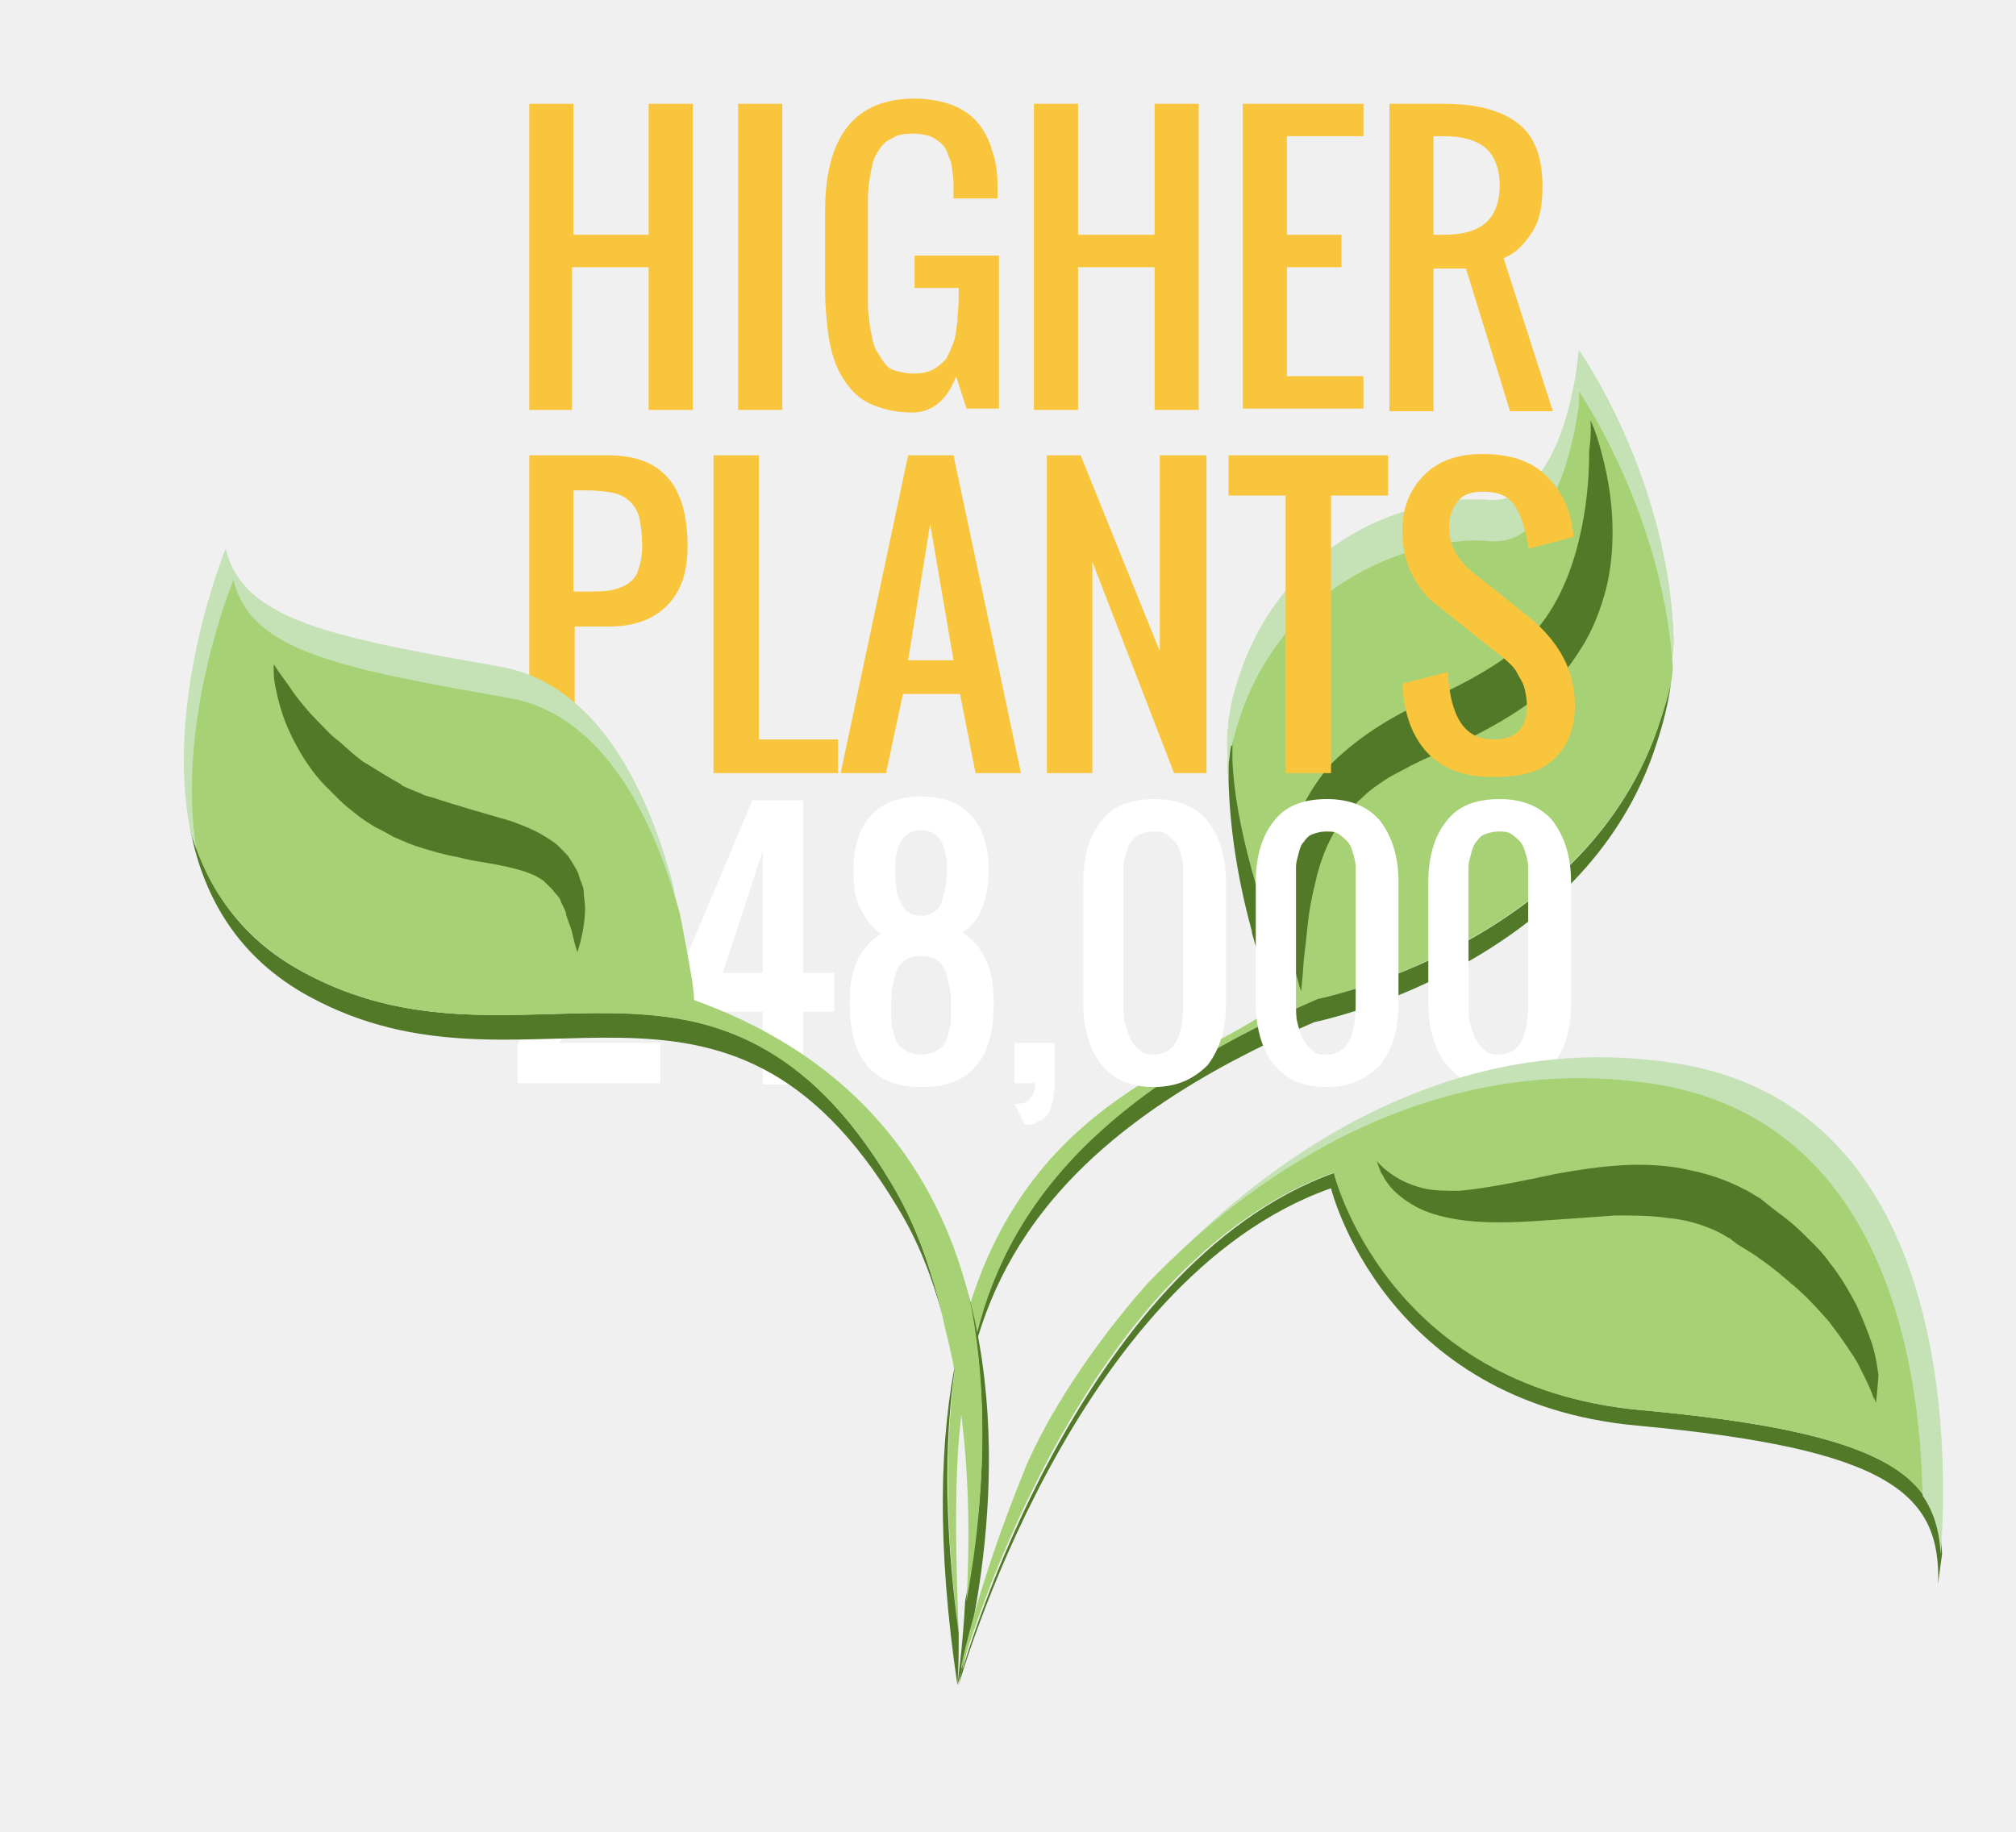
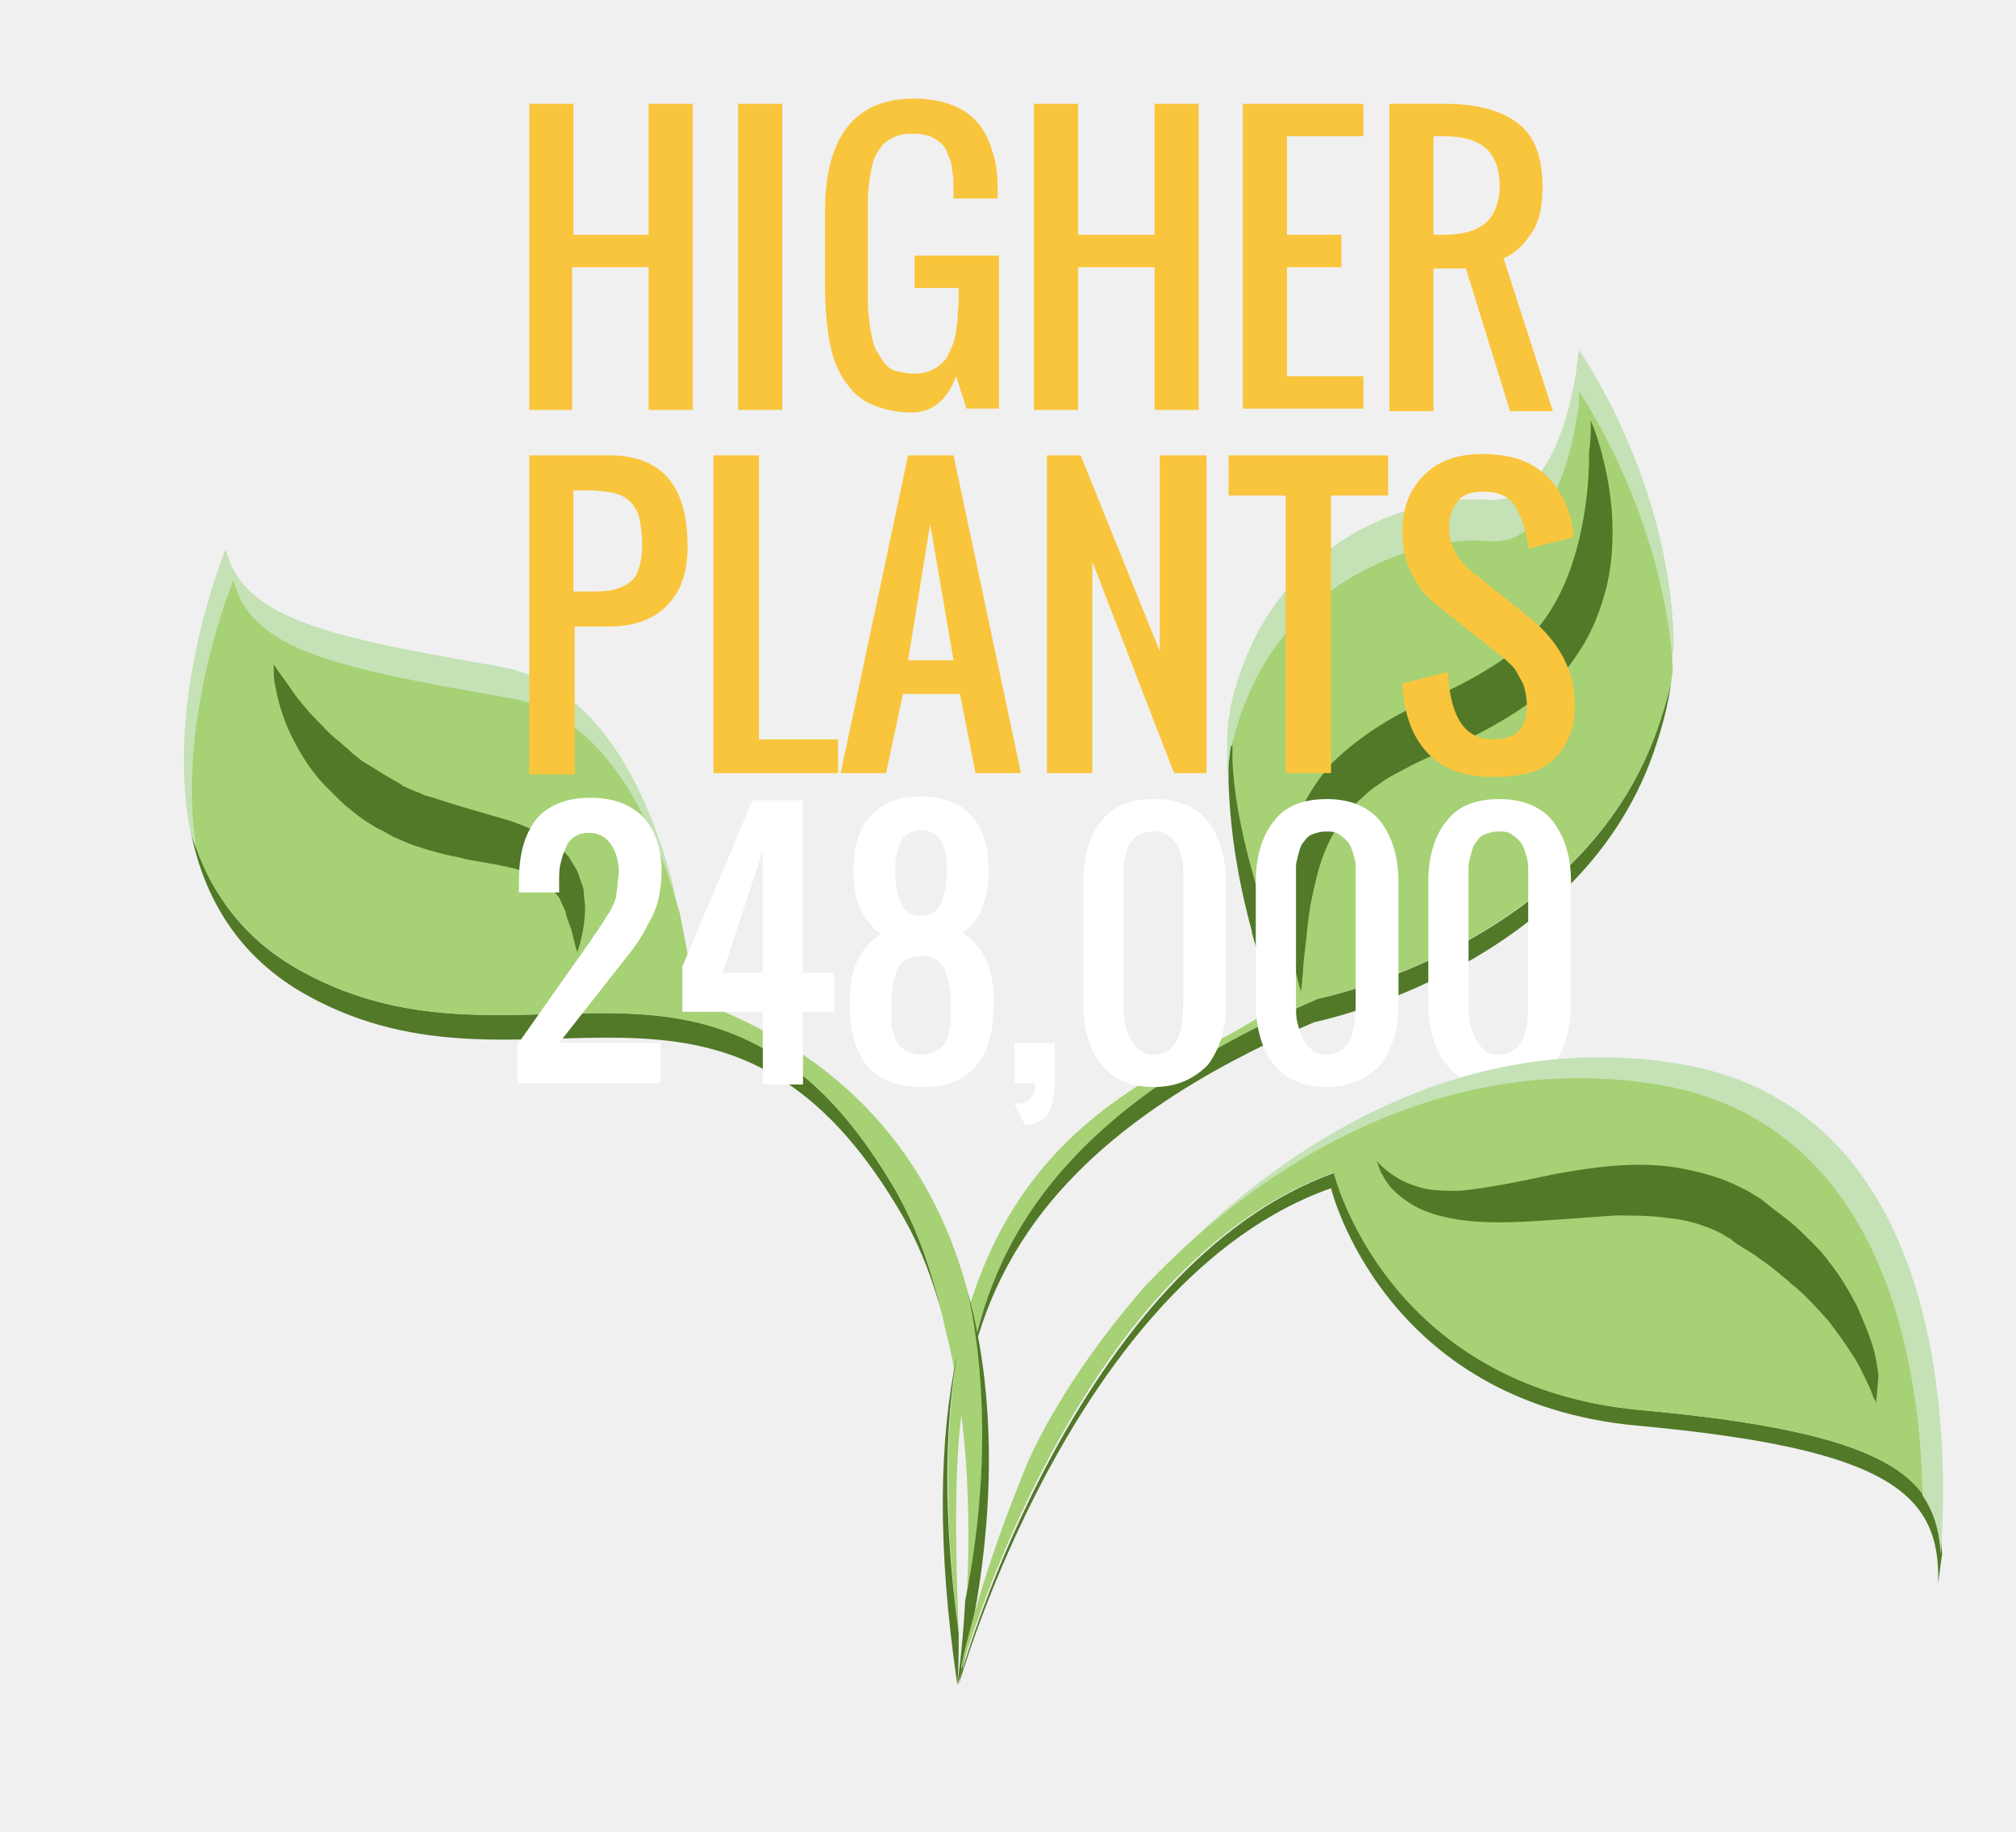
<svg xmlns="http://www.w3.org/2000/svg" version="1.1" x="0px" y="0px" width="155.4px" height="141.2px" viewBox="0 0 155.4 141.2" enable-background="new 0 0 155.4 141.2" xml:space="preserve">
  <g id="plant-back">
    <g>
      <path fill="#A6D175" d="M128.8,52.7c-0.2,0.9-0.5,1.9-0.8,2.8C122.5,72.7,101.6,77,101.6,77c-1.1,0.5-2.1,0.9-3.1,1.4    C84.7,85,78.6,92.6,76,100.4c-0.6,1.7-1,3.5-1.3,5.2l0,0c-0.9,4-1,8.1-1,12.1c0,2.7,0.1,5.5,0.2,8.2c0-0.2-0.1-0.4-0.1-0.7    c-0.4-3.6-0.7-6.9-0.7-9.9c-0.1-4.2,0.2-7.8,0.7-11c0,0,0,0,0,0c4.1-19.5,18.5-22.1,24.4-26.7c0,0,0,0,0,0c0,0,0,0,0,0    c0,0,0-0.1,0-0.1c-0.1-0.4-0.3-0.8-0.4-1.2c0.3-0.2,0.5-0.4,0.8-0.6c-2.3-6.5-3.5-12-3.9-16.7c0-0.5-0.1-1-0.1-1.5    c0-0.2,0-0.3,0-0.5c0-0.5,0.1-0.9,0.1-1.4c0.1-0.4,0.4-0.8,0.4-1.1c0.1-0.3,0.3-0.8,0.3-0.8c2.2-8.3,7.6-12.5,12.6-14.1    c0,0,0,0,0,0c0.4-0.1,0.8-0.3,1.2-0.4c0,0,0,0,0,0c0.6-0.2,1.2-0.3,1.8-0.4c0.2,0,0.4-0.1,0.6-0.1c0.4-0.1,0.7-0.1,1-0.1    c0.2,0,0.3,0,0.5,0c0.2,0,0.3,0,0.5,0c0.2,0,0.3,0,0.5,0c0.1,0,0.3,0,0.4,0c0.4,0.1,0.8,0,1.2,0c3.9-0.6,5.3-6.7,5.8-9.8    c0.1-0.9,0.2-1.5,0.2-1.7c0,0,0,0,0,0c0,0,0,0,0.1,0.1c0.8,1.2,6.8,10.4,7.2,22c0,0,0,0,0,0c0,0.1,0,0.3,0,0.4    c0,0.4-0.1,0.9-0.1,1.3l0,0C129,51.5,128.9,52.1,128.8,52.7z" />
      <path fill="#517928" d="M127.7,57.3c-5.5,17.3-26.4,21.5-26.4,21.5C83.1,86.6,76.8,96,74.7,105.7c1.7-10.3,7.6-20.4,26.9-28.7    c0,0,20.9-4.2,26.4-21.5c0.3-0.9,0.6-1.9,0.8-2.8C128.6,54.2,128.2,55.8,127.7,57.3z" />
      <path fill="#517928" d="M99.7,76.9c-0.3,0.2-1.1,0.5-1.4,0.7c-0.7-1.9-1.3-3.9-1.8-5.7c0,0,0-0.1,0-0.1c-1.2-4.4-1.7-8.2-1.8-11.6    l0,0c0-0.9,0-1.8,0-2.7c0-0.2,0-0.3,0-0.5c0-0.5,0.1-0.9,0.1-1.4c0.1-0.4,0.1-0.8,0.2-1.2c0.1-0.3,0.1-0.6,0.2-0.8    C95.1,54.8,95,56,95,57.3c0,0,0,0,0,0c0,0.4,0,0.8,0,1.3C95.2,63.6,97.1,69.7,99.7,76.9z" />
      <path fill="#C4E2B5" d="M121.6,31.9c-0.5,3.3-2.2,10.4-7,9.8C110.4,41.3,98.2,44,95,57.3c0,0,0,0,0,0c0,0.1,0,0.2-0.1,0.2    c-0.1,0.4-0.1,0.9-0.2,1.4c0,0.4-0.1,0.8-0.1,1.2c0-0.9,0-1.8,0-2.7c0-0.2,0-0.3,0-0.5c0-0.5,0.1-0.9,0.1-1.4    c0.1-0.4,0.1-0.8,0.2-1.2c0.1-0.3,0.1-0.6,0.2-0.8l0,0c0,0,0,0,0,0c2.2-8.3,8-12.4,12.9-14c0,0,0,0,0,0c0.4-0.1,0.8-0.3,1.2-0.4    c0,0,0,0,0,0c0.6-0.2,1.2-0.3,1.8-0.4c0.2,0,0.4-0.1,0.6-0.1c0.4-0.1,0.7-0.1,1-0.1c0.2,0,0.3,0,0.5,0c0.2,0,0.3,0,0.5,0    c0.2,0,0.3,0,0.5,0c0.1,0,0.3,0,0.4,0c0.4,0.1,0.8,0,1.2,0c3.9-0.7,5.3-6.8,5.8-9.8c0.2-1,0.2-1.7,0.2-1.7s0,0,0,0c0,0,0,0,0,0    c0,0,0,0,0.1,0.1c0.8,1.2,6.8,10.4,7.2,22c0,0,0,0,0,0c0,0.1,0,0.3,0,0.4c0,0.4-0.1,0.9-0.1,1.3c-0.9-10.9-6.4-19.4-7.1-20.5    c-0.1-0.1-0.1-0.1-0.1-0.1S121.8,30.9,121.6,31.9z" />
      <g>
        <path fill="#517928" d="M122.6,32.4c0,0,0.4,0.8,0.8,2.3c0.4,1.5,0.9,3.6,0.9,6.3c0,1.3-0.1,2.8-0.5,4.4c-0.4,1.5-1,3.2-2,4.7     c-0.5,0.8-1,1.5-1.7,2.2c-0.6,0.7-1.4,1.3-2.1,1.8c-1.5,1.1-3.1,2-4.7,2.8c-1.6,0.8-3.1,1.4-4.5,2.1c-0.7,0.4-1.4,0.7-2,1.1     c-0.6,0.4-1.2,0.8-1.7,1.3c-2.1,1.8-3.2,4.3-3.7,6.6c-0.3,1.2-0.5,2.3-0.6,3.3c-0.1,1-0.2,1.9-0.3,2.7c-0.1,1.5-0.2,2.4-0.2,2.4     s-0.1-0.2-0.2-0.6c-0.1-0.4-0.3-1-0.4-1.7c-0.2-0.7-0.4-1.7-0.5-2.7c-0.1-1.1-0.2-2.3-0.1-3.6c0.1-1.4,0.3-2.9,0.8-4.4     c0.5-1.5,1.5-3.1,2.7-4.5c1.3-1.3,2.8-2.4,4.3-3.3c1.5-0.9,3.1-1.6,4.6-2.3c1.5-0.7,2.9-1.5,4.1-2.3c0.7-0.5,1.2-0.9,1.8-1.4     c0.5-0.5,1-1,1.4-1.5c1.7-2.2,2.6-4.9,3.1-7.3c0.5-2.4,0.6-4.5,0.6-6C122.7,33.2,122.6,32.4,122.6,32.4z" />
+       </g>
+     </g>
+     <g>
+       <path fill="#517928" d="M72.7,101.6c-0.8-3-1.9-5.9-3.5-8.5c-13.4-22.4-28.6-7.1-45.4-16.3c-5.5-3-8.1-7.7-9.1-12.7    c1.3,4.3,3.8,8.2,8.6,10.8c16.8,9.2,32-6.1,45.4,16.3C70.6,94.3,71.8,97.9,72.7,101.6z" />
+       <path fill="#C4E2B5" d="M52.4,70.5c-1.9-6.9-5.7-15.3-13.2-16.6c-13.1-2.3-19.9-3.7-21.2-9.1c0,0-4.3,10.6-2.9,20.6    c-0.1-0.4-0.3-0.8-0.4-1.2c0,0,0,0,0,0c-2.1-10.3,2.7-21.9,2.7-21.9c1.3,5.5,8.1,6.8,21.2,9.1c7.7,1.4,11.5,10,13.3,16.9    C52,69.1,52.2,69.8,52.4,70.5z" />
+       <path fill="#A6D175" d="M74.6,99.6c0.1,0.4,0.2,0.9,0.3,1.3l0,0c1.2,6.5,0.9,13,0.3,18c-0.2,1.7-0.5,3.3-0.7,4.6    c0.3-5.3,0.3-13.2-1.5-20.5c-0.1-0.4-0.2-0.8-0.3-1.3c-0.8-3.7-2.1-7.3-4-10.5c-1.5-2.5-3-4.5-4.5-6.1c-3.3-3.5-6.7-5.3-10.2-6.2    c-9.5-2.4-19.8,2-30.7-4c-4.3-2.4-6.9-5.8-8.2-9.6c-1.5-10,2.9-20.6,2.9-20.6c1.3,5.5,8.1,6.8,21.2,9.1    c7.5,1.3,11.3,9.7,13.2,16.6l0,0c0.4,2,0.7,3.7,0.9,4.9c0.2,1.1,0.2,1.8,0.2,1.8c0.1,0,0.2,0.1,0.3,0.1    C66.3,81.8,72.2,90.5,74.6,99.6z" />
+       <g>
+         <path fill="#517928" d="M21.1,51.2c0,0,0.3,0.5,0.9,1.3c0.3,0.4,0.6,0.9,1,1.4c0.4,0.5,0.9,1.1,1.4,1.6c0.6,0.6,1.1,1.2,1.8,1.7     c0.3,0.3,0.7,0.6,1,0.9c0.4,0.3,0.7,0.6,1.1,0.8c0.8,0.5,1.6,1,2.5,1.5l0.3,0.2l0,0c0,0-0.1-0.1-0.1,0l0,0l0,0l0.1,0l0.2,0.1     l0.7,0.3c0.3,0.1,0.5,0.2,0.7,0.3l0.7,0.2c0.9,0.3,1.9,0.6,2.9,0.9c1,0.3,2.1,0.6,3.1,0.9c1.1,0.4,2.1,0.8,3.1,1.5     c0.5,0.3,0.9,0.8,1.3,1.2c0.3,0.5,0.6,0.9,0.8,1.4c0.1,0.5,0.4,0.9,0.4,1.4c0,0.4,0.1,0.8,0.1,1.2c0,0.7-0.1,1.4-0.2,1.9     c-0.2,1-0.4,1.5-0.4,1.5s-0.2-0.6-0.4-1.5c-0.1-0.5-0.4-1-0.5-1.6c-0.1-0.3-0.3-0.6-0.4-0.9c-0.1-0.3-0.4-0.5-0.6-0.8     c-0.2-0.2-0.5-0.5-0.7-0.7c-0.3-0.2-0.6-0.4-0.9-0.5c-0.7-0.3-1.5-0.5-2.5-0.7c-0.9-0.2-2-0.3-3.1-0.6c-1.1-0.2-2.2-0.5-3.4-0.9     c-0.6-0.2-1.2-0.5-1.7-0.7l-0.7-0.4L29.4,64L29,63.8c-0.5-0.3-1-0.6-1.5-1c-0.5-0.4-0.9-0.7-1.3-1.1c-0.4-0.4-0.8-0.8-1.2-1.2     c-0.4-0.4-0.7-0.8-1-1.2c-0.6-0.8-1.1-1.7-1.5-2.5c-0.8-1.6-1.1-3-1.3-4c-0.1-0.5-0.1-0.9-0.1-1.2C21.1,51.4,21.1,51.2,21.1,51.2     z" />
      </g>
    </g>
  </g>
  <g id="plant-text">
    <g>
      <rect x="39.1" y="8" fill="none" width="91.1" height="82.3" />
      <path fill="#F9C53D" d="M40.8,31.6V8h3.4v10.1H50V8h3.4v23.6H50v-11h-5.9v11H40.8z" />
      <path fill="#F9C53D" d="M56.9,31.6V8h3.4v23.6H56.9z" />
      <path fill="#F9C53D" d="M70.3,31.8c-1.1,0-2-0.2-2.8-0.5c-0.8-0.3-1.4-0.7-1.9-1.3s-0.9-1.2-1.2-2c-0.3-0.8-0.5-1.7-0.6-2.6    c-0.1-0.9-0.2-1.9-0.2-3.1v-6c0-5.8,2.3-8.7,6.9-8.7c1.1,0,2.1,0.2,2.9,0.5c0.8,0.3,1.5,0.8,2,1.4s0.9,1.4,1.1,2.2    c0.3,0.8,0.4,1.8,0.4,2.9c0,0.2,0,0.4,0,0.7h-3.4v-0.7c0-0.6,0-1-0.1-1.4c0-0.4-0.1-0.8-0.3-1.2c-0.1-0.4-0.3-0.7-0.5-0.9    c-0.2-0.2-0.5-0.4-0.9-0.6c-0.4-0.1-0.8-0.2-1.3-0.2c-0.7,0-1.3,0.1-1.7,0.4c-0.5,0.2-0.8,0.6-1.1,1.1c-0.3,0.5-0.4,1-0.5,1.6    c-0.1,0.6-0.2,1.2-0.2,2v7.6c0,0.6,0,1.1,0.1,1.5c0,0.5,0.1,0.9,0.2,1.4c0.1,0.5,0.2,0.9,0.4,1.2c0.2,0.3,0.4,0.7,0.6,0.9    c0.2,0.3,0.5,0.5,0.9,0.6c0.4,0.1,0.8,0.2,1.3,0.2c0.6,0,1.1-0.1,1.5-0.3c0.4-0.2,0.7-0.5,1-0.8c0.2-0.3,0.4-0.8,0.6-1.3    s0.2-1.1,0.3-1.6c0-0.5,0.1-1.1,0.1-1.8v-0.8h-3.4v-2.5H77v11.8h-2.5l-0.8-2.5C73,30.9,71.8,31.8,70.3,31.8z" />
      <path fill="#F9C53D" d="M79.7,31.6V8h3.4v10.1H89V8h3.4v23.6H89v-11h-5.9v11H79.7z" />
      <path fill="#F9C53D" d="M95.8,31.6V8h9.3v2.5h-5.9v7.6h4.2v2.5h-4.2v8.4h5.9v2.5H95.8z" />
      <path fill="#F9C53D" d="M107.1,31.6V8h4.2c2.5,0,4.4,0.5,5.7,1.5c1.3,1,1.9,2.6,1.9,4.9c0,1.4-0.2,2.6-0.8,3.5s-1.2,1.6-2.2,2    l3.8,11.8h-3.3l-3.4-11h-2.5v11H107.1z M110.5,18.1h0.8c1.4,0,2.5-0.3,3.2-0.9c0.7-0.6,1.1-1.6,1.1-2.9s-0.4-2.3-1.1-2.9    c-0.7-0.6-1.8-0.9-3.2-0.9h-0.8V18.1z" />
      <path fill="#F9C53D" d="M40.8,59.6V35.1h6.1c4.1,0,6.1,2.3,6.1,7c0,2-0.5,3.5-1.6,4.6s-2.6,1.6-4.5,1.6h-2.6v11.4H40.8z     M44.3,45.6h0.9c0.8,0,1.4,0,1.9-0.1s1-0.3,1.3-0.5c0.4-0.3,0.7-0.6,0.8-1.1c0.2-0.5,0.3-1.1,0.3-1.8c0-0.9-0.1-1.6-0.2-2.1    c-0.1-0.5-0.4-1-0.7-1.3s-0.8-0.6-1.3-0.7c-0.5-0.1-1.3-0.2-2.2-0.2h-0.9V45.6z" />
      <path fill="#F9C53D" d="M55,59.6V35.1h3.5V57h6.1v2.6H55z" />
      <path fill="#F9C53D" d="M64.8,59.6L70,35.1h3.5l5.2,24.5h-3.5L74,53.5h-4.4l-1.3,6.1H64.8z M70,50.9h3.5l-1.8-10.5L70,50.9z" />
      <path fill="#F9C53D" d="M80.7,59.6V35.1h2.6l6.1,15.1V35.1H93v24.5h-2.5l-6.3-16.3v16.3H80.7z" />
      <path fill="#F9C53D" d="M99.1,59.6V38.2h-4.4v-3.1H107v3.1h-4.4v21.4H99.1z" />
      <path fill="#F9C53D" d="M115.1,59.9c-2.2,0-3.9-0.6-5.1-1.9s-1.8-3.1-1.9-5.3l3.5-0.9c0.2,3.5,1.3,5.2,3.5,5.2    c1.8,0,2.6-0.9,2.6-2.6c0-0.5-0.1-1-0.2-1.4s-0.4-0.8-0.6-1.2s-0.6-0.7-0.8-0.9s-0.6-0.5-1-0.8l-4.4-3.5c-0.8-0.6-1.4-1.4-1.9-2.4    s-0.7-2.1-0.7-3.3c0-1.8,0.6-3.2,1.7-4.3s2.6-1.6,4.5-1.6c2,0,3.6,0.5,4.7,1.5s1.9,2.3,2.2,4.1c0,0.2,0.1,0.5,0.1,0.8l-3.5,0.9    c0-0.2,0-0.4-0.1-0.7c-0.2-1.1-0.5-2-1-2.7s-1.3-1-2.4-1c-0.8,0-1.5,0.2-1.9,0.7s-0.7,1.1-0.7,2c0,1.4,0.6,2.5,1.8,3.5l4.4,3.5    c2.3,1.9,3.5,4.1,3.5,6.8c0,1.8-0.6,3.2-1.7,4.2S117,59.9,115.1,59.9z" />
      <path fill="#FFFFFF" d="M39.9,83.6v-3.1l5.5-7.8c0.1-0.1,0.2-0.3,0.4-0.6c0.2-0.3,0.4-0.5,0.4-0.6c0.1-0.1,0.2-0.3,0.4-0.6    c0.2-0.3,0.3-0.5,0.4-0.6c0.1-0.2,0.2-0.4,0.3-0.6c0.1-0.3,0.2-0.5,0.2-0.7c0-0.2,0.1-0.5,0.1-0.8c0-0.3,0.1-0.6,0.1-0.9    c0-0.9-0.2-1.6-0.6-2.2c-0.4-0.6-1-0.9-1.7-0.9c-0.4,0-0.8,0.1-1.1,0.3c-0.3,0.2-0.6,0.5-0.7,0.9c-0.2,0.4-0.3,0.8-0.4,1.2    s-0.1,0.9-0.1,1.4v0.8h-3.1V68c0-2.1,0.4-3.6,1.3-4.8c0.9-1.1,2.3-1.7,4.2-1.7c1.8,0,3.1,0.5,4.1,1.5c0.9,1,1.4,2.4,1.4,4.2    c0,0.7-0.1,1.3-0.2,1.9c-0.1,0.6-0.3,1.1-0.6,1.7c-0.3,0.5-0.5,1-0.7,1.3c-0.2,0.3-0.5,0.8-0.9,1.3l-5.5,7h7.8v3.1H39.9z" />
      <path fill="#FFFFFF" d="M58.8,83.6V78h-6.2v-3.5L58,61.7h3.9V75h2.4v3h-2.4v5.6H58.8z M55.7,75h3.1v-9.4L55.7,75z" />
      <path fill="#FFFFFF" d="M71,83.8c-1.9,0-3.3-0.6-4.2-1.7c-0.9-1.1-1.3-2.7-1.3-4.8c0-1.4,0.2-2.5,0.6-3.3c0.4-0.8,1-1.5,1.8-2    c-0.7-0.5-1.2-1.2-1.6-2s-0.5-1.7-0.5-2.9c0-1.8,0.4-3.2,1.3-4.2c0.9-1,2.2-1.5,3.9-1.5c1.7,0,3,0.5,3.9,1.5    c0.9,1,1.3,2.4,1.3,4.2c0,1.2-0.2,2.1-0.5,2.9c-0.3,0.8-0.8,1.4-1.5,1.9c0.8,0.5,1.4,1.2,1.8,2.1c0.4,0.8,0.6,1.9,0.6,3.3    c0,2.1-0.4,3.7-1.3,4.8C74.3,83.3,73,83.8,71,83.8z M70,81.1c0.3,0.1,0.6,0.2,1,0.2s0.8-0.1,1-0.2s0.5-0.3,0.7-0.5    c0.2-0.2,0.3-0.5,0.4-0.9s0.2-0.7,0.2-1s0-0.7,0-1.2c0-0.5,0-1-0.1-1.4c-0.1-0.4-0.2-0.8-0.3-1.2c-0.2-0.4-0.4-0.7-0.7-0.9    c-0.3-0.2-0.7-0.3-1.2-0.3s-0.9,0.1-1.2,0.3c-0.3,0.2-0.6,0.5-0.7,0.9s-0.3,0.8-0.3,1.2c-0.1,0.4-0.1,0.9-0.1,1.4    c0,0.5,0,0.9,0,1.2c0,0.3,0.1,0.7,0.2,1c0.1,0.4,0.2,0.7,0.4,0.9S69.7,80.9,70,81.1z M71,70.6c0.4,0,0.7-0.1,1-0.3    s0.5-0.5,0.6-0.8c0.1-0.4,0.2-0.7,0.3-1.1c0-0.4,0.1-0.8,0.1-1.3c0-2.1-0.7-3.1-2-3.1c-1.3,0-2,1-2,3.1c0,0.5,0,0.9,0.1,1.3    c0,0.4,0.1,0.7,0.3,1.1s0.3,0.6,0.6,0.8S70.6,70.6,71,70.6z" />
      <path fill="#FFFFFF" d="M79,86.7l-0.8-1.6c0.6,0,1-0.1,1.2-0.4s0.4-0.6,0.4-1.2h-1.6v-3.1h3.1c0,1.2,0,2.2,0,3    c0,0.4,0,0.8-0.1,1.1c0,0.3-0.1,0.6-0.2,0.9s-0.2,0.5-0.4,0.7s-0.4,0.3-0.7,0.4C79.7,86.7,79.4,86.7,79,86.7z" />
      <path fill="#FFFFFF" d="M88.9,83.8c-1.2,0-2.2-0.3-3-0.8c-0.8-0.6-1.4-1.3-1.8-2.3c-0.4-1-0.6-2.1-0.6-3.4V68c0-2,0.5-3.6,1.4-4.7    c0.9-1.2,2.3-1.7,4.1-1.7c1.8,0,3.2,0.6,4.1,1.7c0.9,1.2,1.4,2.7,1.4,4.7v9.4c0,2-0.5,3.5-1.4,4.7C92,83.2,90.7,83.8,88.9,83.8z     M88.9,81.3c1.6,0,2.3-1.3,2.3-3.9V68c0-0.4,0-0.8,0-1.2c0-0.3-0.1-0.7-0.2-1c-0.1-0.4-0.2-0.6-0.4-0.9c-0.2-0.2-0.4-0.4-0.7-0.6    s-0.6-0.2-1-0.2s-0.7,0.1-1,0.2s-0.5,0.3-0.7,0.6c-0.2,0.2-0.3,0.5-0.4,0.9c-0.1,0.4-0.2,0.7-0.2,1c0,0.3,0,0.7,0,1.2v9.4    c0,0.5,0,1,0.1,1.4s0.2,0.8,0.4,1.2c0.2,0.4,0.4,0.7,0.7,0.9C88.1,81.2,88.5,81.3,88.9,81.3z" />
      <path fill="#FFFFFF" d="M102.2,83.8c-1.2,0-2.2-0.3-3-0.8c-0.8-0.6-1.4-1.3-1.8-2.3c-0.4-1-0.6-2.1-0.6-3.4V68    c0-2,0.5-3.6,1.4-4.7c0.9-1.2,2.3-1.7,4.1-1.7c1.8,0,3.2,0.6,4.1,1.7c0.9,1.2,1.4,2.7,1.4,4.7v9.4c0,2-0.5,3.5-1.4,4.7    C105.3,83.2,104,83.8,102.2,83.8z M102.2,81.3c1.6,0,2.3-1.3,2.3-3.9V68c0-0.4,0-0.8,0-1.2c0-0.3-0.1-0.7-0.2-1    c-0.1-0.4-0.2-0.6-0.4-0.9c-0.2-0.2-0.4-0.4-0.7-0.6s-0.6-0.2-1-0.2s-0.7,0.1-1,0.2s-0.5,0.3-0.7,0.6c-0.2,0.2-0.3,0.5-0.4,0.9    c-0.1,0.4-0.2,0.7-0.2,1c0,0.3,0,0.7,0,1.2v9.4c0,0.5,0,1,0.1,1.4s0.2,0.8,0.4,1.2c0.2,0.4,0.4,0.7,0.7,0.9    C101.3,81.2,101.7,81.3,102.2,81.3z" />
      <path fill="#FFFFFF" d="M115.5,83.8c-1.2,0-2.2-0.3-3-0.8c-0.8-0.6-1.4-1.3-1.8-2.3c-0.4-1-0.6-2.1-0.6-3.4V68    c0-2,0.5-3.6,1.4-4.7c0.9-1.2,2.3-1.7,4.1-1.7c1.8,0,3.2,0.6,4.1,1.7c0.9,1.2,1.4,2.7,1.4,4.7v9.4c0,2-0.5,3.5-1.4,4.7    C118.6,83.2,117.3,83.8,115.5,83.8z M115.5,81.3c1.6,0,2.3-1.3,2.3-3.9V68c0-0.4,0-0.8,0-1.2c0-0.3-0.1-0.7-0.2-1    c-0.1-0.4-0.2-0.6-0.4-0.9c-0.2-0.2-0.4-0.4-0.7-0.6s-0.6-0.2-1-0.2s-0.7,0.1-1,0.2s-0.5,0.3-0.7,0.6c-0.2,0.2-0.3,0.5-0.4,0.9    c-0.1,0.4-0.2,0.7-0.2,1c0,0.3,0,0.7,0,1.2v9.4c0,0.5,0,1,0.1,1.4s0.2,0.8,0.4,1.2c0.2,0.4,0.4,0.7,0.7,0.9    C114.6,81.2,115,81.3,115.5,81.3z" />
    </g>
  </g>
  <g id="plant-front">
    <path fill="#517928" d="M73.8,129.9c0-0.2,0.4-2.7,0.6-6.5c1.1-5.3,2.2-14.6,0.2-23.8C78.6,114.1,74,129.5,73.8,129.9z" />
    <path fill="#517928" d="M73.8,129.9c-1.6-10.8-1.4-19.1,0-25.6c-1,5.7-1.1,12.8,0.1,21.6C73.9,127.3,73.9,128.6,73.8,129.9z" />
    <g>
-       <path fill="#517928" d="M72.7,101.6c-0.8-3-1.9-5.9-3.5-8.5c-13.4-22.4-28.6-7.1-45.4-16.3c-5.5-3-8.1-7.7-9.1-12.7    c1.3,4.3,3.8,8.2,8.6,10.8c16.8,9.2,32-6.1,45.4,16.3C70.6,94.3,71.8,97.9,72.7,101.6z" />
-       <path fill="#C4E2B5" d="M52.4,70.5c-1.9-6.9-5.7-15.3-13.2-16.6c-13.1-2.3-19.9-3.7-21.2-9.1c0,0-4.3,10.6-2.9,20.6    c-0.1-0.4-0.3-0.8-0.4-1.2c0,0,0,0,0,0c-2.1-10.3,2.7-21.9,2.7-21.9c1.3,5.5,8.1,6.8,21.2,9.1c7.7,1.4,11.5,10,13.3,16.9    C52,69.1,52.2,69.8,52.4,70.5z" />
-       <path fill="#A6D175" d="M74.6,99.6c0.1,0.4,0.2,0.9,0.3,1.3l0,0c1.2,6.5,0.9,13,0.3,18c-0.2,1.7-0.5,3.3-0.7,4.6    c0.3-5.3,0.3-13.2-1.5-20.5c-0.1-0.4-0.2-0.8-0.3-1.3c-0.8-3.7-2.1-7.3-4-10.5c-1.5-2.5-3-4.5-4.5-6.1c-3.3-3.5-6.7-5.3-10.2-6.2    c-9.5-2.4-19.8,2-30.7-4c-4.3-2.4-6.9-5.8-8.2-9.6c-1.5-10,2.9-20.6,2.9-20.6c1.3,5.5,8.1,6.8,21.2,9.1    c7.5,1.3,11.3,9.7,13.2,16.6l0,0c0.4,2,0.7,3.7,0.9,4.9c0.2,1.1,0.2,1.8,0.2,1.8c0.1,0,0.2,0.1,0.3,0.1    C66.3,81.8,72.2,90.5,74.6,99.6z" />
-       <g>
-         <path fill="#517928" d="M21.1,51.2c0,0,0.3,0.5,0.9,1.3c0.3,0.4,0.6,0.9,1,1.4c0.4,0.5,0.9,1.1,1.4,1.6c0.6,0.6,1.1,1.2,1.8,1.7     c0.3,0.3,0.7,0.6,1,0.9c0.4,0.3,0.7,0.6,1.1,0.8c0.8,0.5,1.6,1,2.5,1.5l0.3,0.2l0,0c0,0-0.1-0.1-0.1,0l0,0l0,0l0.1,0l0.2,0.1     l0.7,0.3c0.3,0.1,0.5,0.2,0.7,0.3l0.7,0.2c0.9,0.3,1.9,0.6,2.9,0.9c1,0.3,2.1,0.6,3.1,0.9c1.1,0.4,2.1,0.8,3.1,1.5     c0.5,0.3,0.9,0.8,1.3,1.2c0.3,0.5,0.6,0.9,0.8,1.4c0.1,0.5,0.4,0.9,0.4,1.4c0,0.4,0.1,0.8,0.1,1.2c0,0.7-0.1,1.4-0.2,1.9     c-0.2,1-0.4,1.5-0.4,1.5s-0.2-0.6-0.4-1.5c-0.1-0.5-0.4-1-0.5-1.6c-0.1-0.3-0.3-0.6-0.4-0.9c-0.1-0.3-0.4-0.5-0.6-0.8     c-0.2-0.2-0.5-0.5-0.7-0.7c-0.3-0.2-0.6-0.4-0.9-0.5c-0.7-0.3-1.5-0.5-2.5-0.7c-0.9-0.2-2-0.3-3.1-0.6c-1.1-0.2-2.2-0.5-3.4-0.9     c-0.6-0.2-1.2-0.5-1.7-0.7l-0.7-0.4L29.4,64L29,63.8c-0.5-0.3-1-0.6-1.5-1c-0.5-0.4-0.9-0.7-1.3-1.1c-0.4-0.4-0.8-0.8-1.2-1.2     c-0.4-0.4-0.7-0.8-1-1.2c-0.6-0.8-1.1-1.7-1.5-2.5c-0.8-1.6-1.1-3-1.3-4c-0.1-0.5-0.1-0.9-0.1-1.2C21.1,51.4,21.1,51.2,21.1,51.2     z" />
-       </g>
-     </g>
-     <g>
      <path fill="#517928" d="M149.4,122.1c0.2-6.9-3.6-10.4-23.2-12.2c-19.6-1.8-23.6-18.3-23.6-18.3c-19.9,7-28.7,38.3-28.7,38.3    s0.1-0.5,0.3-1.5c0,0.2,0,0.3,0,0.3s8.8-31.2,28.7-38.3c0,0,4,16.5,23.6,18.3c18.5,1.7,23,4.9,23.2,11.1c0,0,0,0,0,0    C149.5,121.2,149.4,122.1,149.4,122.1z" />
      <path fill="#C4E2B5" d="M149.6,119.8c-0.1-1.7-0.5-3.2-1.4-4.5c-0.2-11.1-3.4-29.2-21-31.7c-16.1-2.3-29.6,6.1-38.7,15.5    c9-10,23.2-19.7,40.2-17.2C150.5,84.9,150.2,111.6,149.6,119.8z" />
      <path fill="#A6D175" d="M148.2,115.2c-2.4-3.3-8.5-5.3-21.8-6.5c-19.6-1.8-23.6-18.3-23.6-18.3c-5.3,1.9-9.9,5.5-13.7,9.8    c-10.3,11.7-15,28.5-15,28.5s0-0.1,0-0.3l0,0c0.4-1.8,1.2-5.1,2.9-9.9c0.6-1.7,1.3-3.5,2.1-5.5c1.6-3.7,4.8-8.9,9.3-14    c0,0,0,0,0,0c9-9.4,22.6-17.8,38.7-15.5C144.8,86,148,104.2,148.2,115.2z" />
      <g>
        <path fill="#517928" d="M144.6,108.2c0,0,0-0.2-0.2-0.5c-0.1-0.3-0.3-0.8-0.6-1.4c-0.3-0.6-0.6-1.3-1.1-2     c-0.5-0.8-1.1-1.6-1.7-2.4c-0.7-0.8-1.5-1.7-2.4-2.5c-0.2-0.2-0.5-0.4-0.7-0.6c-0.2-0.2-0.5-0.4-0.7-0.6c-0.5-0.4-1-0.8-1.6-1.2     c-0.5-0.4-1.1-0.7-1.7-1.1l-0.4-0.3c0,0-0.1,0,0.1,0l0,0l0,0l-0.1,0l-0.1-0.1l-0.2-0.1l-0.5-0.3l-0.4-0.2c-1.1-0.5-2.4-0.9-3.7-1     c-1.3-0.2-2.7-0.2-4.1-0.2c-1.4,0.1-2.8,0.2-4.2,0.3c-2.8,0.2-5.5,0.4-8,0c-1.2-0.2-2.3-0.5-3.2-1c-0.9-0.5-1.6-1.1-2-1.6     c-0.2-0.3-0.4-0.5-0.5-0.8c-0.2-0.2-0.2-0.4-0.3-0.6c-0.1-0.3-0.2-0.5-0.2-0.5s0.1,0.1,0.4,0.4c0.2,0.2,0.7,0.6,1.2,0.9     c0.5,0.3,1.2,0.6,2,0.8c0.8,0.2,1.8,0.2,2.8,0.2c2.1-0.2,4.6-0.7,7.4-1.3c2.8-0.5,6-1,9.3-0.5c1.7,0.3,3.3,0.7,4.9,1.5l0.6,0.3     l0.5,0.3l0.5,0.3l0.5,0.4c0.6,0.5,1.2,0.9,1.8,1.4c0.6,0.5,1.1,1,1.6,1.5c0.5,0.5,1,1,1.4,1.6c0.9,1.1,1.5,2.2,2.1,3.3     c0.5,1.1,0.9,2.1,1.2,3c0.3,0.9,0.4,1.8,0.5,2.4C144.7,107.4,144.6,108.2,144.6,108.2z" />
      </g>
    </g>
    <g>
	</g>
    <g>
	</g>
    <g>
	</g>
    <g>
	</g>
    <g>
	</g>
    <g>
	</g>
  </g>
</svg>
